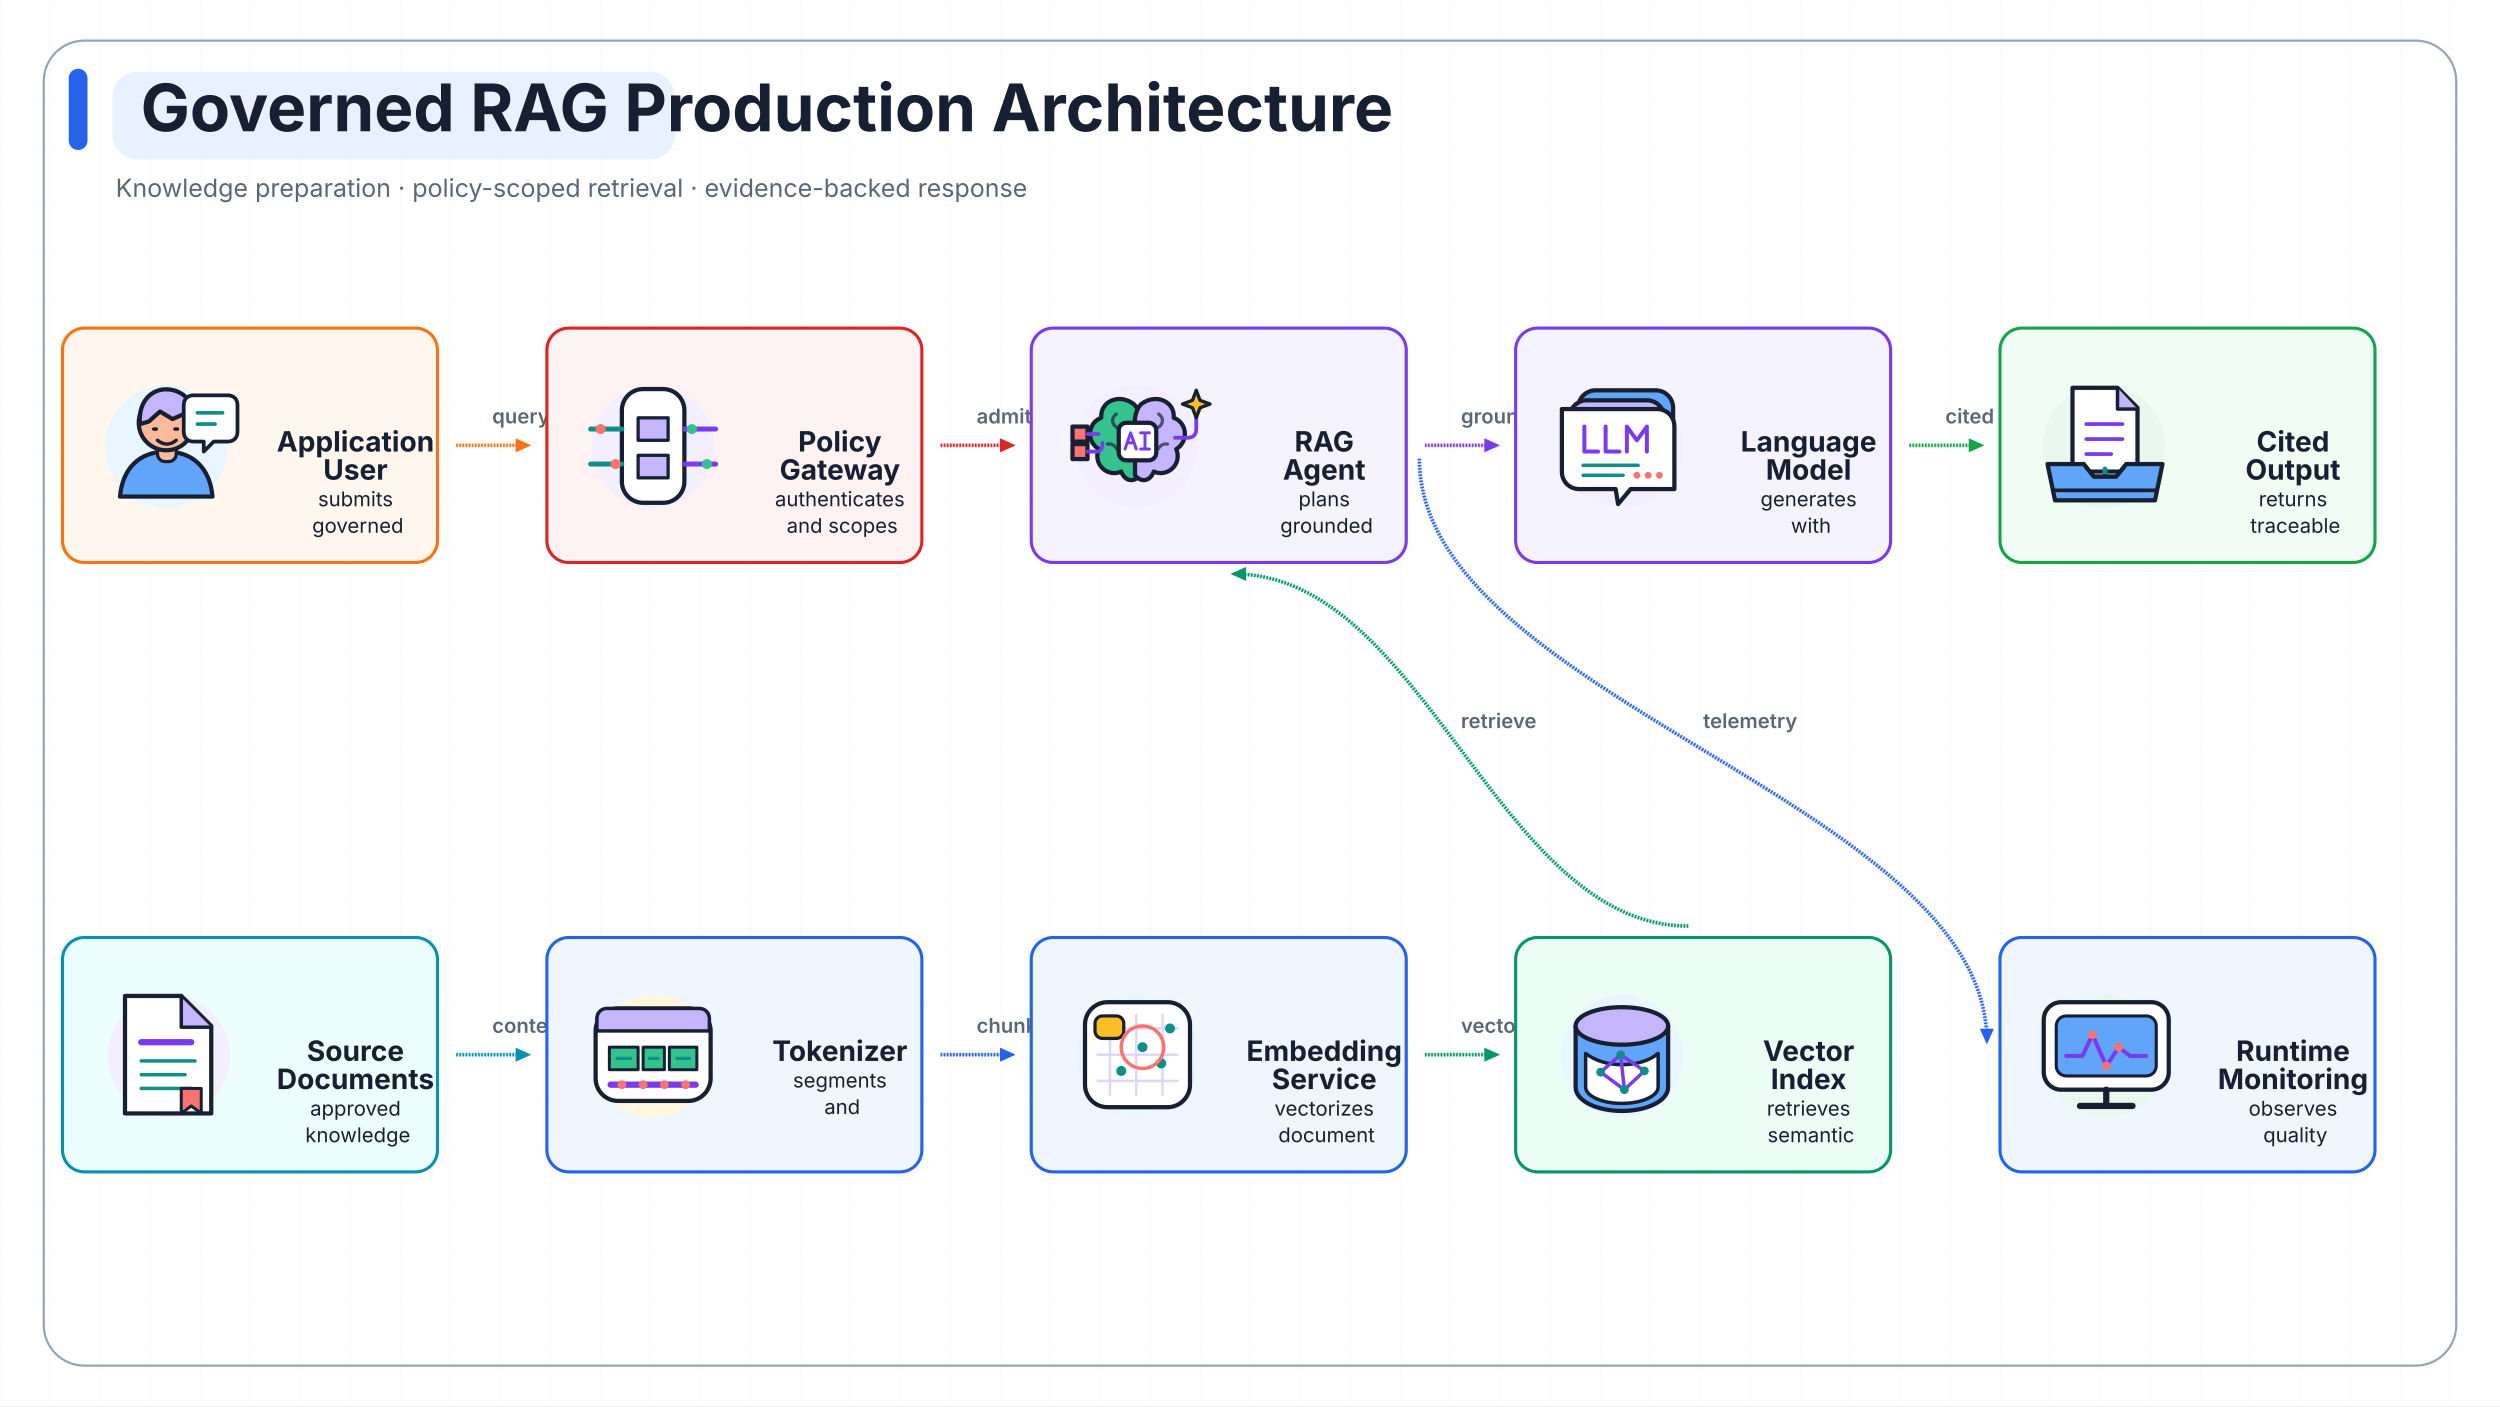
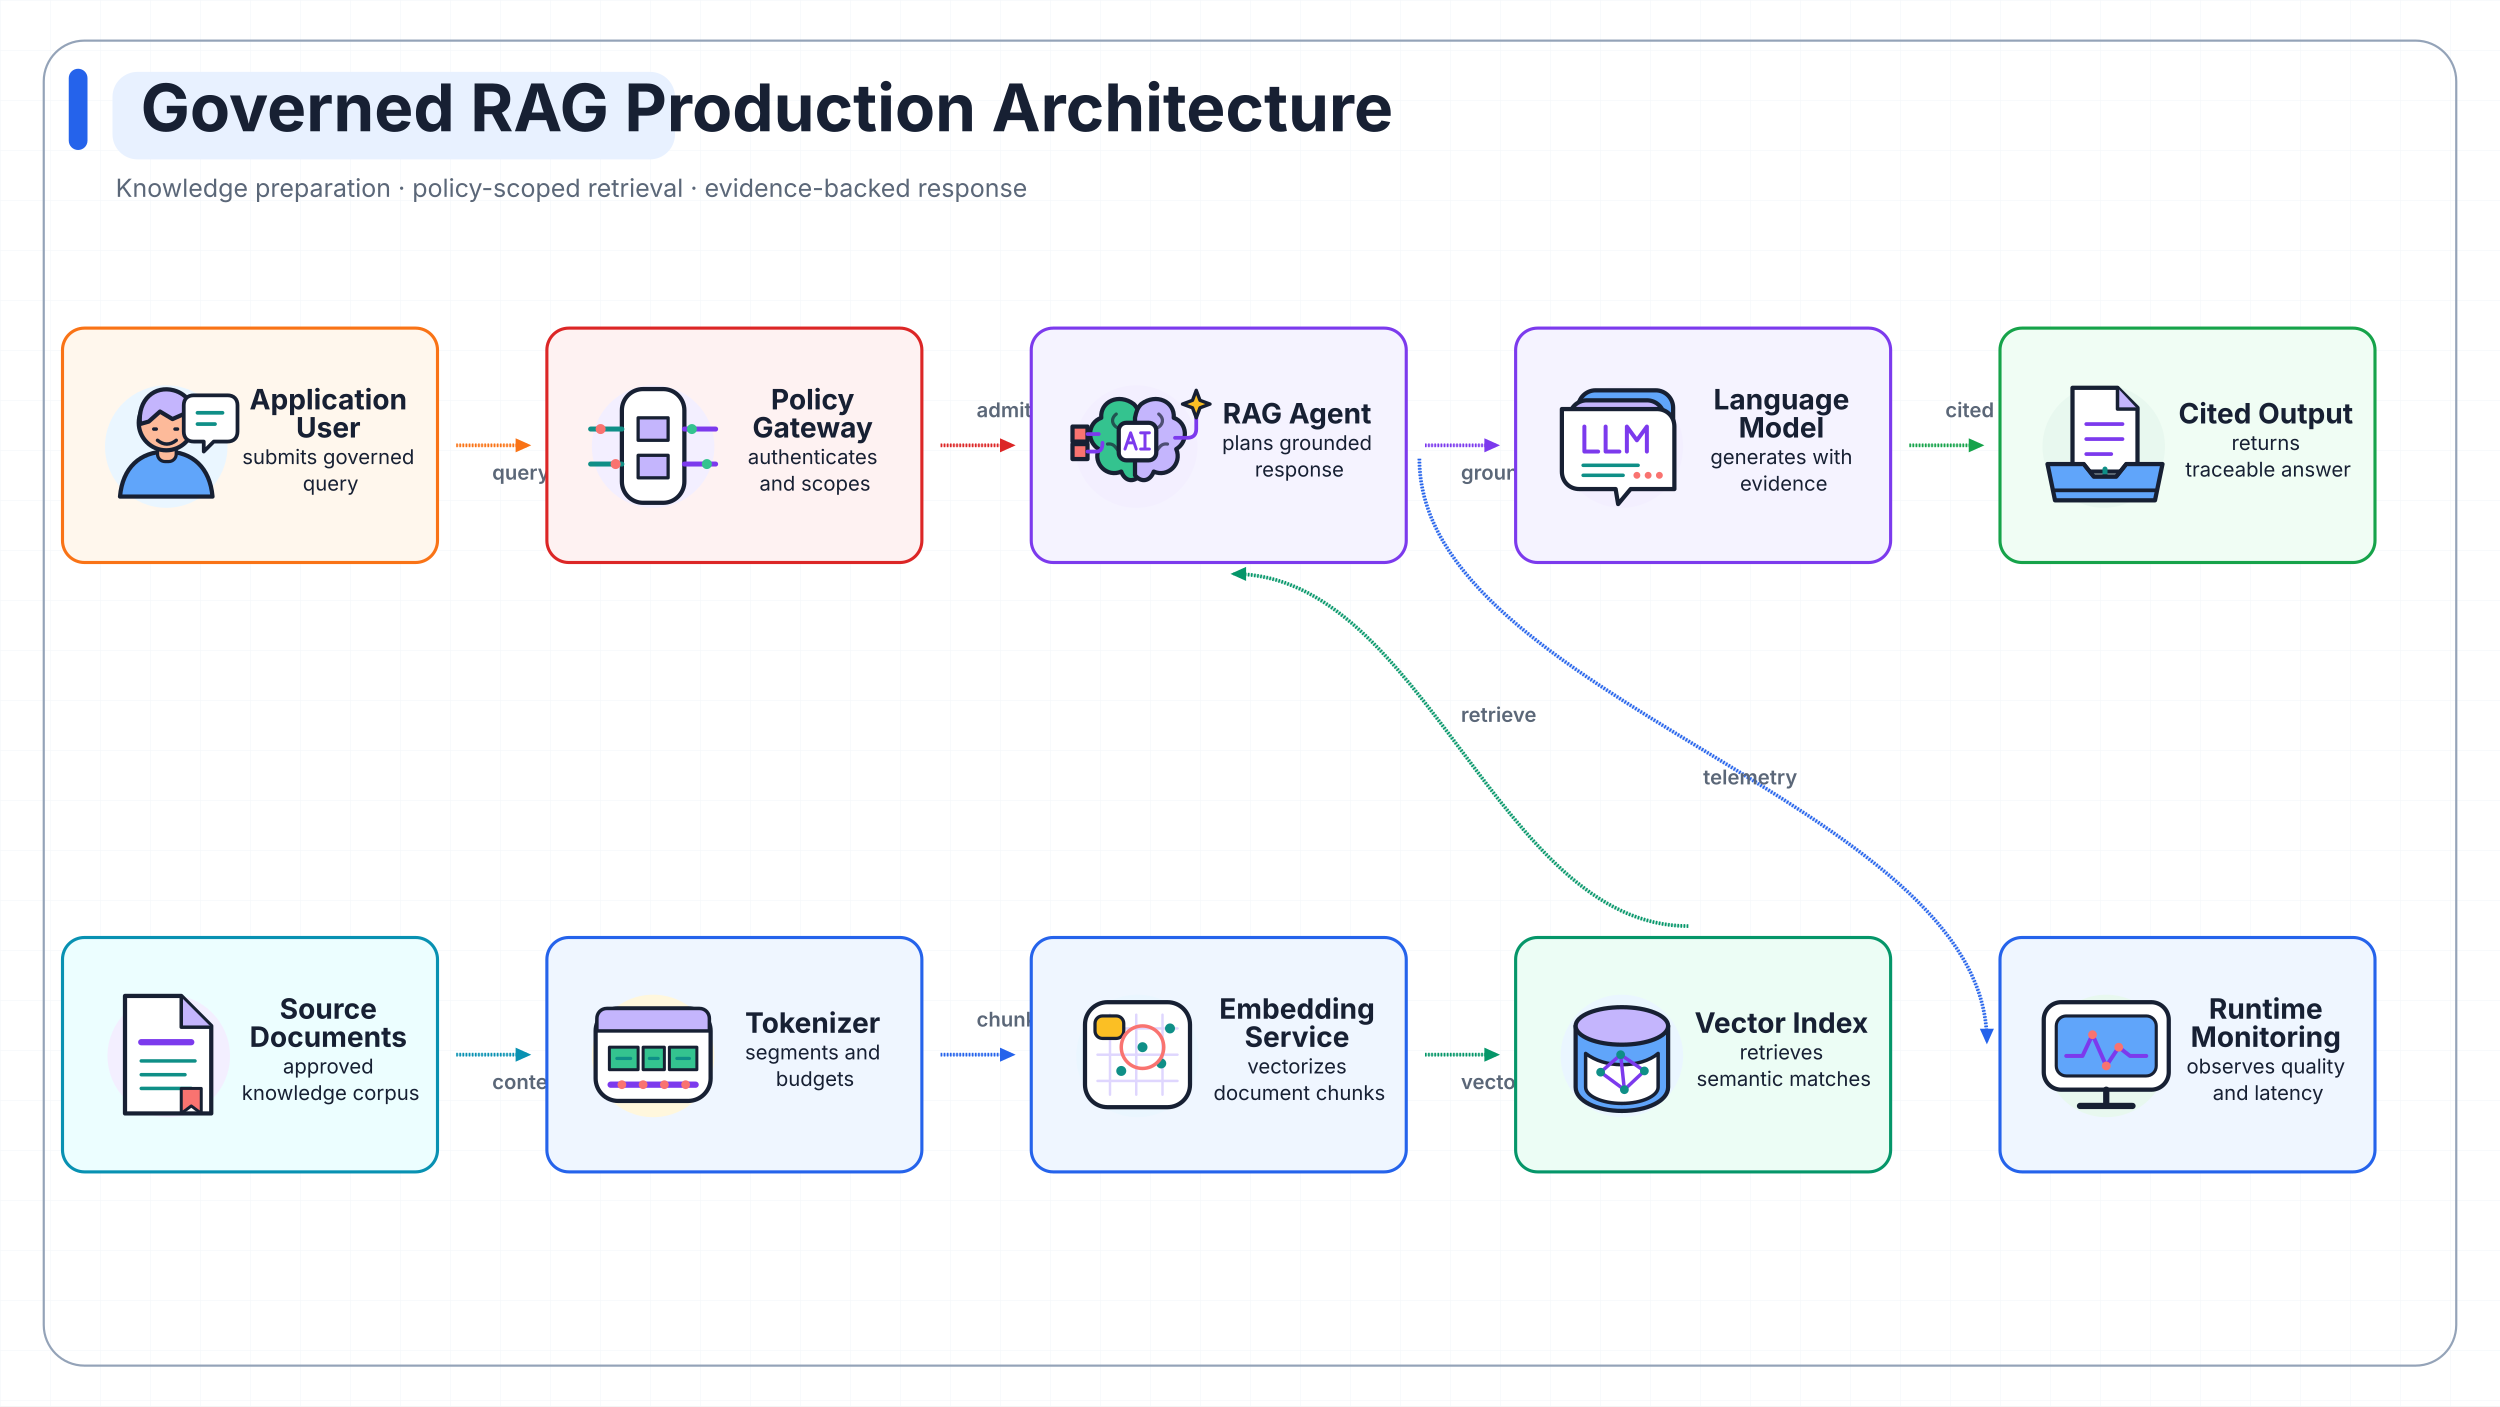
<svg xmlns="http://www.w3.org/2000/svg" width="1600" height="900" viewBox="0 0 1600 900" role="img" aria-labelledby="diagram-title diagram-desc" data-motion-profile="showcase-v1" data-motion-sequence="staged" data-motion-edge="packet-flow" data-motion-node="icon-performance" data-motion-group="none" data-motion-title="highlight-sweep" data-motion-reduced="static" data-icon-system="illustrated" data-icon-system-version="2.5.0">
  <style>
  .title { font: 700 42px ui-sans-serif, system-ui, -apple-system, BlinkMacSystemFont, "Segoe UI", sans-serif; letter-spacing: 0; }
  .subtitle { font: 400 16px ui-sans-serif, system-ui, -apple-system, BlinkMacSystemFont, "Segoe UI", sans-serif; }
  .node-title { font: 700 18px ui-sans-serif, system-ui, -apple-system, BlinkMacSystemFont, "Segoe UI", sans-serif; }
  .node-caption { font: 400 13px ui-sans-serif, system-ui, -apple-system, BlinkMacSystemFont, "Segoe UI", sans-serif; opacity: 0.84; }
  .group-label { font: 700 14px ui-sans-serif, system-ui, -apple-system, BlinkMacSystemFont, "Segoe UI", sans-serif; text-transform: uppercase; letter-spacing: 0.08em; }
  .edge-label { font: 600 13px ui-sans-serif, system-ui, -apple-system, BlinkMacSystemFont, "Segoe UI", sans-serif; }
  .step-label { font: 700 12px ui-sans-serif, system-ui, -apple-system, BlinkMacSystemFont, "Segoe UI", sans-serif; }
  .edge-flow { stroke-linecap: round; }
  .edge-draw, .edge-base { stroke-linecap: butt; stroke-linejoin: round; }
  .edge-particle { filter: url(#particle-glow); }
  .edge-arrow-particle { filter: url(#particle-glow); }
  .semantic-icon { vector-effect: non-scaling-stroke; }
  .semantic-icon-breathe { transform-box: fill-box; transform-origin: center; animation: semanticIconBreathe 2.8s ease-in-out infinite; }
  .icon-breathe-halo { pointer-events: none; filter: url(#particle-glow); }
  .node-glow, .node-burst { pointer-events: none; }
  #title-accent { transform-origin: 50px 70px; animation: titlePulse 4.8s ease-in-out infinite; }
  #title-highlight { transform-origin: 252px 74px; animation: titleSlide 5.6s ease-in-out infinite; }
  @keyframes titlePulse { 0%, 100% { opacity: 0.76; } 50% { opacity: 1; } }
  @keyframes titleSlide { 0%, 100% { transform: translateX(0); opacity: 0.9; } 50% { transform: translateX(8px); opacity: 1; } }
  @keyframes semanticIconBreathe { 0%, 100% { transform: scale(0.96); opacity: 0.72; } 50% { transform: scale(1.08); opacity: 1; } }
  @media (prefers-reduced-motion: reduce) {
    #title-accent, #title-highlight, .semantic-icon-breathe { animation: none; }
  }
</style>
  <rect width="100%" height="100%" fill="#ffffff" />
  <defs>
    <filter id="soft-glow" x="-40%" y="-40%" width="180%" height="180%">
      <feGaussianBlur stdDeviation="5" result="blur" />
      <feMerge>
        <feMergeNode in="blur" />
        <feMergeNode in="SourceGraphic" />
      </feMerge>
    </filter>
    <filter id="particle-glow" x="-80%" y="-80%" width="260%" height="260%">
      <feGaussianBlur stdDeviation="2.6" result="blur" />
      <feMerge>
        <feMergeNode in="blur" />
        <feMergeNode in="SourceGraphic" />
      </feMerge>
    </filter>
    <pattern id="grid" width="32" height="32" patternUnits="userSpaceOnUse">
      <path d="M 32 0 L 0 0 0 32" fill="none" stroke="#edf2f7" stroke-width="1" />
    </pattern>
  </defs>
  <rect width="100%" height="100%" fill="url(#grid)" opacity="0.52" />
  <rect x="28" y="26" width="1544" height="848" rx="26" fill="none" stroke="#94a3b8" stroke-width="1.4" opacity="1.00" />
  <rect id="title-accent" x="44" y="44" width="12" height="52" rx="6" fill="#2563eb" style="animation:none" />
  <rect id="title-highlight" x="72" y="46" width="360" height="56" rx="16" fill="#e8f1ff" style="animation:none" />
  <text id="main-title" x="90" y="84" class="title" fill="#172033" opacity="1">
  Governed RAG Production Architecture
</text>
  <text x="74" y="126" class="subtitle" fill="#5b6778" opacity="1">
  Knowledge preparation · policy-scoped retrieval · evidence-backed response
</text>
  <defs>
    <marker id="arrow-1" markerWidth="12" markerHeight="12" viewBox="0 0 12 12" refX="9" refY="6" orient="auto" markerUnits="userSpaceOnUse">
      <path d="M 1 1.5 L 11 6 L 1 10.5 z" fill="#f97316" />
    </marker>
  </defs>
  <g class="edge" data-role="actor">
    <path class="edge-base" d="M 292.0 285.0 C 332.0 285.0, 298.0 285.0, 338.0 285.0" fill="none" stroke="#f97316" stroke-width="1.7" opacity="0.24" />
    <path class="edge-draw" d="M 292.0 285.0 C 332.0 285.0, 298.0 285.0, 338.0 285.0" fill="none" stroke="#f97316" stroke-width="2.4" pathLength="1" stroke-dasharray="1" stroke-dashoffset="0" marker-end="url(#arrow-1)" />
-     <text x="315.0" y="271.0" class="edge-label" fill="#5b6778" opacity="1">
+     <text x="315.0" y="307.0" class="edge-label" fill="#5b6778" opacity="1">
    query
  </text>
  </g>
  <defs>
    <marker id="arrow-2" markerWidth="12" markerHeight="12" viewBox="0 0 12 12" refX="9" refY="6" orient="auto" markerUnits="userSpaceOnUse">
      <path d="M 1 1.5 L 11 6 L 1 10.5 z" fill="#dc2626" />
    </marker>
  </defs>
  <g class="edge" data-role="risk">
    <path class="edge-base" d="M 602.0 285.0 C 642.0 285.0, 608.0 285.0, 648.0 285.0" fill="none" stroke="#dc2626" stroke-width="1.7" opacity="0.24" />
    <path class="edge-draw" d="M 602.0 285.0 C 642.0 285.0, 608.0 285.0, 648.0 285.0" fill="none" stroke="#dc2626" stroke-width="2.4" pathLength="1" stroke-dasharray="1" stroke-dashoffset="0" marker-end="url(#arrow-2)" />
-     <text x="625.0" y="271.0" class="edge-label" fill="#5b6778" opacity="1">
+     <text x="625.0" y="267.0" class="edge-label" fill="#5b6778" opacity="1">
    admit
  </text>
  </g>
  <defs>
    <marker id="arrow-3" markerWidth="12" markerHeight="12" viewBox="0 0 12 12" refX="9" refY="6" orient="auto" markerUnits="userSpaceOnUse">
      <path d="M 1 1.5 L 11 6 L 1 10.5 z" fill="#7c3aed" />
    </marker>
  </defs>
  <g class="edge" data-role="agent">
    <path class="edge-base" d="M 912.0 285.0 C 952.0 285.0, 918.0 285.0, 958.0 285.0" fill="none" stroke="#7c3aed" stroke-width="1.7" opacity="0.24" />
    <path class="edge-draw" d="M 912.0 285.0 C 952.0 285.0, 918.0 285.0, 958.0 285.0" fill="none" stroke="#7c3aed" stroke-width="2.4" pathLength="1" stroke-dasharray="1" stroke-dashoffset="0" marker-end="url(#arrow-3)" />
-     <text x="935.0" y="271.0" class="edge-label" fill="#5b6778" opacity="1">
+     <text x="935.0" y="307.0" class="edge-label" fill="#5b6778" opacity="1">
    grounded prompt
  </text>
  </g>
  <defs>
    <marker id="arrow-4" markerWidth="12" markerHeight="12" viewBox="0 0 12 12" refX="9" refY="6" orient="auto" markerUnits="userSpaceOnUse">
      <path d="M 1 1.5 L 11 6 L 1 10.5 z" fill="#16a34a" />
    </marker>
  </defs>
  <g class="edge" data-role="output">
    <path class="edge-base" d="M 1222.0 285.0 C 1262.0 285.0, 1228.0 285.0, 1268.0 285.0" fill="none" stroke="#16a34a" stroke-width="1.7" opacity="0.24" />
    <path class="edge-draw" d="M 1222.0 285.0 C 1262.0 285.0, 1228.0 285.0, 1268.0 285.0" fill="none" stroke="#16a34a" stroke-width="2.4" pathLength="1" stroke-dasharray="1" stroke-dashoffset="0" marker-end="url(#arrow-4)" />
-     <text x="1245.0" y="271.0" class="edge-label" fill="#5b6778" opacity="1">
+     <text x="1245.0" y="267.0" class="edge-label" fill="#5b6778" opacity="1">
    cited response
  </text>
  </g>
  <defs>
    <marker id="arrow-5" markerWidth="12" markerHeight="12" viewBox="0 0 12 12" refX="9" refY="6" orient="auto" markerUnits="userSpaceOnUse">
      <path d="M 1 1.5 L 11 6 L 1 10.5 z" fill="#0891b2" />
    </marker>
  </defs>
  <g class="edge" data-role="source">
    <path class="edge-base" d="M 292.0 675.0 C 332.0 675.0, 298.0 675.0, 338.0 675.0" fill="none" stroke="#0891b2" stroke-width="1.7" opacity="0.24" />
    <path class="edge-draw" d="M 292.0 675.0 C 332.0 675.0, 298.0 675.0, 338.0 675.0" fill="none" stroke="#0891b2" stroke-width="2.4" pathLength="1" stroke-dasharray="1" stroke-dashoffset="0" marker-end="url(#arrow-5)" />
-     <text x="315.0" y="661.0" class="edge-label" fill="#5b6778" opacity="1">
+     <text x="315.0" y="697.0" class="edge-label" fill="#5b6778" opacity="1">
    content
  </text>
  </g>
  <defs>
    <marker id="arrow-6" markerWidth="12" markerHeight="12" viewBox="0 0 12 12" refX="9" refY="6" orient="auto" markerUnits="userSpaceOnUse">
      <path d="M 1 1.5 L 11 6 L 1 10.5 z" fill="#2563eb" />
    </marker>
  </defs>
  <g class="edge" data-role="process">
    <path class="edge-base" d="M 602.0 675.0 C 642.0 675.0, 608.0 675.0, 648.0 675.0" fill="none" stroke="#2563eb" stroke-width="1.7" opacity="0.24" />
    <path class="edge-draw" d="M 602.0 675.0 C 642.0 675.0, 608.0 675.0, 648.0 675.0" fill="none" stroke="#2563eb" stroke-width="2.4" pathLength="1" stroke-dasharray="1" stroke-dashoffset="0" marker-end="url(#arrow-6)" />
-     <text x="625.0" y="661.0" class="edge-label" fill="#5b6778" opacity="1">
+     <text x="625.0" y="657.0" class="edge-label" fill="#5b6778" opacity="1">
    chunks
  </text>
  </g>
  <defs>
    <marker id="arrow-7" markerWidth="12" markerHeight="12" viewBox="0 0 12 12" refX="9" refY="6" orient="auto" markerUnits="userSpaceOnUse">
      <path d="M 1 1.5 L 11 6 L 1 10.5 z" fill="#059669" />
    </marker>
  </defs>
  <g class="edge" data-role="memory">
    <path class="edge-base" d="M 912.0 675.0 C 952.0 675.0, 918.0 675.0, 958.0 675.0" fill="none" stroke="#059669" stroke-width="1.7" opacity="0.24" />
    <path class="edge-draw" d="M 912.0 675.0 C 952.0 675.0, 918.0 675.0, 958.0 675.0" fill="none" stroke="#059669" stroke-width="2.4" pathLength="1" stroke-dasharray="1" stroke-dashoffset="0" marker-end="url(#arrow-7)" />
-     <text x="935.0" y="661.0" class="edge-label" fill="#5b6778" opacity="1">
+     <text x="935.0" y="697.0" class="edge-label" fill="#5b6778" opacity="1">
    vectors
  </text>
  </g>
  <defs>
    <marker id="arrow-8" markerWidth="12" markerHeight="12" viewBox="0 0 12 12" refX="9" refY="6" orient="auto" markerUnits="userSpaceOnUse">
      <path d="M 1 1.5 L 11 6 L 1 10.5 z" fill="#059669" />
    </marker>
  </defs>
  <g class="edge" data-role="memory">
    <path class="edge-base" d="M 1080.5 592.7 C 958.3 592.7, 911.7 367.3, 789.5 367.3" fill="none" stroke="#059669" stroke-width="1.7" opacity="0.24" />
    <path class="edge-draw" d="M 1080.5 592.7 C 958.3 592.7, 911.7 367.3, 789.5 367.3" fill="none" stroke="#059669" stroke-width="2.4" pathLength="1" stroke-dasharray="1" stroke-dashoffset="0" marker-end="url(#arrow-8)" />
-     <text x="935.0" y="466.0" class="edge-label" fill="#5b6778" opacity="1">
+     <text x="935.0" y="462.0" class="edge-label" fill="#5b6778" opacity="1">
    retrieve
  </text>
  </g>
  <defs>
    <marker id="arrow-9" markerWidth="12" markerHeight="12" viewBox="0 0 12 12" refX="9" refY="6" orient="auto" markerUnits="userSpaceOnUse">
      <path d="M 1 1.5 L 11 6 L 1 10.5 z" fill="#2563eb" />
    </marker>
  </defs>
  <g class="edge" data-role="process">
    <path class="edge-base" d="M 908.4 293.6 C 908.4 446.2, 1271.6 513.8, 1271.6 666.4" fill="none" stroke="#2563eb" stroke-width="1.7" opacity="0.24" />
    <path class="edge-draw" d="M 908.4 293.6 C 908.4 446.2, 1271.6 513.8, 1271.6 666.4" fill="none" stroke="#2563eb" stroke-width="2.4" pathLength="1" stroke-dasharray="1" stroke-dashoffset="0" marker-end="url(#arrow-9)" />
-     <text x="1090.0" y="466.0" class="edge-label" fill="#5b6778" opacity="1">
+     <text x="1090.0" y="502.0" class="edge-label" fill="#5b6778" opacity="1">
    telemetry
  </text>
  </g>
  <g id="node-user" class="node motion-node" data-role="actor" opacity="1">
-     <rect x="40.0" y="210.0" width="240.0" height="150.0" rx="14.0" fill="#fff7ed" stroke="#f97316" stroke-width="2.0" />
+     <rect class="node-surface" x="40.0" y="210.0" width="240.0" height="150.0" rx="14.0" fill="#fff7ed" stroke="#f97316" stroke-width="2.0" />
    <g class="semantic-icon-wrap semantic-icon-character-wrap semantic-icon-illustrated-wrap" data-icon="user" data-node-id="user" opacity="1">
      <g id="icon-user-root" class="semantic-icon semantic-icon-illustrated" data-icon-system="illustrated" data-icon-system-version="2.5.0" data-semantic-role="external-person-request-interact" data-rest-opacity="1" transform="translate(60.0 237.0) scale(0.8)">
        <g class="illustrated-character-motion-shell">
          <circle id="icon-user-wash" class="illustrated-part illustrated-wash" data-rest-opacity="1" cx="58" cy="61" r="49" fill="#eaf6ff" stroke="none" stroke-width="3.4" stroke-linecap="round" stroke-linejoin="round" />
          <path id="icon-user-portrait-body" class="illustrated-part illustrated-portrait-body" data-rest-opacity="1" d="M21 101c2-23 16-36 37-36s35 13 37 36Z" fill="#60a5fa" stroke="#172033" stroke-width="3.4" stroke-linecap="round" stroke-linejoin="round" />
          <rect id="icon-user-portrait-neck" class="illustrated-part illustrated-portrait-neck" data-rest-opacity="1" x="51" y="56" width="15" height="17" rx="6" fill="#fdba9a" stroke="#172033" stroke-width="2.6" stroke-linecap="round" stroke-linejoin="round" />
          <circle id="icon-user-portrait-head" class="illustrated-part illustrated-portrait-head" data-rest-opacity="1" cx="58" cy="42" r="22" fill="#fdba9a" stroke="#172033" stroke-width="3.4" stroke-linecap="round" stroke-linejoin="round" />
          <path id="icon-user-portrait-hair" class="illustrated-part illustrated-portrait-hair" data-rest-opacity="1" d="M37 43c-2-20 12-31 27-27 11 3 18 13 16 27l-8-8-9 4-10-6-9 8Z" fill="#c4b5fd" stroke="#172033" stroke-width="3.4" stroke-linecap="round" stroke-linejoin="round" />
          <path id="icon-user-face" class="illustrated-part illustrated-face" data-rest-opacity="1" d="M48 47h2m15 0h2M51 56c5 4 10 4 15 0" fill="none" stroke="#172033" stroke-width="2.8" stroke-linecap="round" stroke-linejoin="round" />
          <path id="icon-user-conversation-card" class="illustrated-part illustrated-conversation-card" data-rest-opacity="1" d="M80 20h27c5 0 8 3 8 8v21c0 5-3 8-8 8H96l-8 8v-8h-8c-5 0-8-3-8-8V28c0-5 3-8 8-8Z" fill="#ffffff" stroke="#172033" stroke-width="3" stroke-linecap="round" stroke-linejoin="round" />
          <path id="icon-user-conversation-lines" class="illustrated-part illustrated-conversation-lines" data-rest-opacity="1" d="M83 34h20M83 43h14" fill="none" stroke="#0f8f87" stroke-width="3" stroke-linecap="round" stroke-linejoin="round" />
        </g>
      </g>
    </g>
-     <text x="229.0" y="271.0" text-anchor="middle" fill="#172033">
-       <tspan x="229.0" dy="18" class="node-title">Application</tspan>
-       <tspan x="229.0" dy="18" class="node-title">User</tspan>
-       <tspan x="229.0" dy="17" class="node-caption">submits</tspan>
-       <tspan x="229.0" dy="17" class="node-caption">governed</tspan>
+     <text x="211.6" y="262.0" class="node-text-block" text-anchor="middle" fill="#172033">
+       <tspan x="211.6" dy="0" class="node-title">Application</tspan>
+       <tspan x="211.6" dy="18" class="node-title">User</tspan>
+       <tspan x="211.6" dy="17" class="node-caption">submits governed</tspan>
+       <tspan x="211.6" dy="17" class="node-caption">query</tspan>
    </text>
  </g>
  <g id="node-gateway" class="node motion-node" data-role="risk" opacity="1">
-     <rect x="350.0" y="210.0" width="240.0" height="150.0" rx="14.0" fill="#fef2f2" stroke="#dc2626" stroke-width="2.0" />
+     <rect class="node-surface" x="350.0" y="210.0" width="240.0" height="150.0" rx="14.0" fill="#fef2f2" stroke="#dc2626" stroke-width="2.0" />
    <g class="semantic-icon-wrap semantic-icon-character-wrap semantic-icon-illustrated-wrap" data-icon="gateway" data-node-id="gateway" opacity="1">
      <g id="icon-gateway-root" class="semantic-icon semantic-icon-illustrated" data-icon-system="illustrated" data-icon-system-version="2.5.0" data-semantic-role="traffic-admit-route-mediate" data-rest-opacity="1" transform="translate(370.0 237.0) scale(0.8)">
        <g class="illustrated-character-motion-shell">
          <circle id="icon-gateway-wash" class="illustrated-part illustrated-wash" data-rest-opacity="1" cx="60" cy="61" r="49" fill="#f3efff" stroke="none" stroke-width="3.4" stroke-linecap="round" stroke-linejoin="round" />
          <rect id="icon-gateway-boundary-appliance" class="illustrated-part illustrated-boundary-appliance" data-rest-opacity="1" x="35" y="15" width="50" height="91" rx="17" fill="#ffffff" stroke="#172033" stroke-width="3.4" stroke-linecap="round" stroke-linejoin="round" />
          <path id="icon-gateway-policy-core" class="illustrated-part illustrated-policy-core" data-rest-opacity="1" d="M48 38h24v18H48Zm0 30h24v18H48Z" fill="#c4b5fd" stroke="#172033" stroke-width="2.6" stroke-linecap="round" stroke-linejoin="round" />
          <path id="icon-gateway-inbound-lanes" class="illustrated-part illustrated-inbound-lanes" data-rest-opacity="1" d="M10 47h25M10 75h25" fill="none" stroke="#0f8f87" stroke-width="4" stroke-linecap="round" stroke-linejoin="round" />
          <path id="icon-gateway-outbound-lanes" class="illustrated-part illustrated-outbound-lanes" data-rest-opacity="1" d="M85 47h25M85 75h25" fill="none" stroke="#7c3aed" stroke-width="4" stroke-linecap="round" stroke-linejoin="round" />
          <path id="icon-gateway-request-packets" class="illustrated-part illustrated-request-packets" data-rest-opacity="1" d="M18 47h0m12 28h0" fill="none" stroke="#f97370" stroke-width="8" stroke-linecap="round" stroke-linejoin="round" />
          <path id="icon-gateway-response-packets" class="illustrated-part illustrated-response-packets" data-rest-opacity="1" d="M91 47h0m12 28h0" fill="none" stroke="#34c38f" stroke-width="8" stroke-linecap="round" stroke-linejoin="round" />
        </g>
      </g>
    </g>
-     <text x="539.0" y="271.0" text-anchor="middle" fill="#172033">
-       <tspan x="539.0" dy="18" class="node-title">Policy</tspan>
-       <tspan x="539.0" dy="18" class="node-title">Gateway</tspan>
-       <tspan x="539.0" dy="17" class="node-caption">authenticates</tspan>
-       <tspan x="539.0" dy="17" class="node-caption">and scopes</tspan>
+     <text x="521.6" y="262.0" class="node-text-block" text-anchor="middle" fill="#172033">
+       <tspan x="521.6" dy="0" class="node-title">Policy</tspan>
+       <tspan x="521.6" dy="18" class="node-title">Gateway</tspan>
+       <tspan x="521.6" dy="17" class="node-caption">authenticates</tspan>
+       <tspan x="521.6" dy="17" class="node-caption">and scopes</tspan>
    </text>
  </g>
  <g id="node-agent" class="node motion-node" data-role="agent" opacity="1">
-     <rect x="660.0" y="210.0" width="240.0" height="150.0" rx="14.0" fill="#f5f3ff" stroke="#7c3aed" stroke-width="2.0" />
+     <rect class="node-surface" x="660.0" y="210.0" width="240.0" height="150.0" rx="14.0" fill="#f5f3ff" stroke="#7c3aed" stroke-width="2.0" />
    <g class="semantic-icon-wrap semantic-icon-character-wrap semantic-icon-illustrated-wrap" data-icon="agent" data-node-id="agent" opacity="1">
      <g id="icon-agent-root" class="semantic-icon semantic-icon-illustrated" data-icon-system="illustrated" data-icon-system-version="2.5.0" data-semantic-role="input-reason-result" data-rest-opacity="1" transform="translate(680.0 237.0) scale(0.8)">
        <g class="illustrated-character-motion-shell">
          <circle id="icon-agent-wash" class="illustrated-part illustrated-wash" data-rest-opacity="1" cx="59" cy="61" r="49" fill="#f3efff" stroke="none" stroke-width="3.4" stroke-linecap="round" stroke-linejoin="round" />
          <path id="icon-agent-brain-left" class="illustrated-part illustrated-brain-left" data-rest-opacity="1" d="M57 27C45 18 30 25 31 38c-11 4-12 19-2 25-5 12 7 23 18 18 3 8 10 9 15 3V38c-1-5-2-8-5-11Z" fill="#34c38f" stroke="#172033" stroke-width="3.4" stroke-linecap="round" stroke-linejoin="round" />
          <path id="icon-agent-brain-right" class="illustrated-part illustrated-brain-right" data-rest-opacity="1" d="M63 27c12-9 27-2 26 11 11 4 12 19 2 25 5 12-7 23-18 18-3 8-10 9-15 3V38c1-5 2-8 5-11Z" fill="#c4b5fd" stroke="#172033" stroke-width="3.4" stroke-linecap="round" stroke-linejoin="round" />
          <path id="icon-agent-brain-detail" class="illustrated-part illustrated-brain-detail" data-rest-opacity="0.68" d="M43 35c-5 4-3 9 1 11m-8 13c7-1 7 6 12 8m29-32c5 4 3 9-1 11m8 13c-7-1-7 6-12 8" opacity="0.68" fill="none" stroke="#172033" stroke-width="2.6" stroke-linecap="round" stroke-linejoin="round" />
          <rect id="icon-agent-processor" class="illustrated-part illustrated-processor" data-rest-opacity="1" x="45" y="42" width="30" height="30" rx="6" fill="#ffffff" stroke="#172033" stroke-width="3.4" stroke-linecap="round" stroke-linejoin="round" />
          <path id="icon-agent-processor-core" class="illustrated-part illustrated-processor-core" data-rest-opacity="1" d="M50 63l4.5-13L59 63m-7.3-5h5.6M62.5 50h7m-3.5 0v13m-3.5 0h7" fill="none" stroke="#7c3aed" stroke-width="2.4" stroke-linecap="round" stroke-linejoin="round" />
          <path id="icon-agent-input-nodes" class="illustrated-part illustrated-input-nodes" data-rest-opacity="1" d="M8 45h12v12H8Zm0 26h12V59H8Z" fill="#f97370" stroke="#172033" stroke-width="3.4" stroke-linecap="round" stroke-linejoin="round" />
          <path id="icon-agent-input-path" class="illustrated-part illustrated-input-path" data-rest-opacity="1" d="M20 51h9m-9 14h7c4 0 5-3 5-7" fill="none" stroke="#7c3aed" stroke-width="3" stroke-linecap="round" stroke-linejoin="round" />
          <path id="icon-agent-output-path" class="illustrated-part illustrated-output-path" data-rest-opacity="1" d="M90 54h10c5 0 7-3 7-7V35" fill="none" stroke="#7c3aed" stroke-width="3" stroke-linecap="round" stroke-linejoin="round" />
          <path id="icon-agent-result" class="illustrated-part illustrated-result" data-rest-opacity="1" d="M107 16l3 8 8 3-8 3-3 8-3-8-8-3 8-3Z" fill="#fbbf24" stroke="#172033" stroke-width="2.7" stroke-linecap="round" stroke-linejoin="round" />
        </g>
      </g>
    </g>
-     <text x="849.0" y="271.0" text-anchor="middle" fill="#172033">
-       <tspan x="849.0" dy="18" class="node-title">RAG</tspan>
-       <tspan x="849.0" dy="18" class="node-title">Agent</tspan>
-       <tspan x="849.0" dy="17" class="node-caption">plans</tspan>
-       <tspan x="849.0" dy="17" class="node-caption">grounded</tspan>
+     <text x="831.6" y="271.0" class="node-text-block" text-anchor="middle" fill="#172033">
+       <tspan x="831.6" dy="0" class="node-title">RAG Agent</tspan>
+       <tspan x="831.6" dy="17" class="node-caption">plans grounded</tspan>
+       <tspan x="831.6" dy="17" class="node-caption">response</tspan>
    </text>
  </g>
  <g id="node-model" class="node motion-node" data-role="agent" opacity="1">
-     <rect x="970.0" y="210.0" width="240.0" height="150.0" rx="14.0" fill="#f5f3ff" stroke="#7c3aed" stroke-width="2.0" />
+     <rect class="node-surface" x="970.0" y="210.0" width="240.0" height="150.0" rx="14.0" fill="#f5f3ff" stroke="#7c3aed" stroke-width="2.0" />
    <g class="semantic-icon-wrap semantic-icon-character-wrap semantic-icon-illustrated-wrap" data-icon="llm" data-node-id="model" opacity="1">
      <g id="icon-model-root" class="semantic-icon semantic-icon-illustrated" data-icon-system="illustrated" data-icon-system-version="2.5.0" data-semantic-role="language-context-transform-generate" data-rest-opacity="1" transform="translate(990.0 237.0) scale(0.8)">
        <g class="illustrated-character-motion-shell">
          <circle id="icon-model-wash" class="illustrated-part illustrated-wash" data-rest-opacity="1" cx="60" cy="61" r="49" fill="#f3efff" stroke="none" stroke-width="3.4" stroke-linecap="round" stroke-linejoin="round" />
          <rect id="icon-model-context-back" class="illustrated-part illustrated-context-back" data-rest-opacity="1" x="25" y="16" width="76" height="70" rx="14" fill="#60a5fa" stroke="#172033" stroke-width="3.4" stroke-linecap="round" stroke-linejoin="round" />
          <rect id="icon-model-context-mid" class="illustrated-part illustrated-context-mid" data-rest-opacity="1" x="18" y="24" width="76" height="70" rx="14" fill="#c4b5fd" stroke="#172033" stroke-width="3.4" stroke-linecap="round" stroke-linejoin="round" />
          <path id="icon-model-model-shell" class="illustrated-part illustrated-model-shell" data-rest-opacity="1" d="M12 31h76c8 0 14 6 14 14v50H67l-10 12-2-12H26c-8 0-14-6-14-14Z" fill="#ffffff" stroke="#172033" stroke-width="3.4" stroke-linecap="round" stroke-linejoin="round" />
          <path id="icon-model-model-mark" class="illustrated-part illustrated-model-mark" data-rest-opacity="1" d="M30 45v20h11M47 45v20h11M64 65V45l8 11 8-11v20" fill="none" stroke="#7c3aed" stroke-width="3.2" stroke-linecap="round" stroke-linejoin="round" />
          <path id="icon-model-token-lines" class="illustrated-part illustrated-token-lines" data-rest-opacity="1" d="M29 76h44M29 84h32" fill="none" stroke="#0f8f87" stroke-width="2.8" stroke-linecap="round" stroke-linejoin="round" />
          <path id="icon-model-completion-dots" class="illustrated-part illustrated-completion-dots" data-rest-opacity="1" d="M72 84h0m9 0h0m9 0h0" fill="none" stroke="#f97370" stroke-width="5.5" stroke-linecap="round" stroke-linejoin="round" />
        </g>
      </g>
    </g>
-     <text x="1159.0" y="271.0" text-anchor="middle" fill="#172033">
-       <tspan x="1159.0" dy="18" class="node-title">Language</tspan>
-       <tspan x="1159.0" dy="18" class="node-title">Model</tspan>
-       <tspan x="1159.0" dy="17" class="node-caption">generates</tspan>
-       <tspan x="1159.0" dy="17" class="node-caption">with</tspan>
+     <text x="1141.6" y="262.0" class="node-text-block" text-anchor="middle" fill="#172033">
+       <tspan x="1141.6" dy="0" class="node-title">Language</tspan>
+       <tspan x="1141.6" dy="18" class="node-title">Model</tspan>
+       <tspan x="1141.6" dy="17" class="node-caption">generates with</tspan>
+       <tspan x="1141.6" dy="17" class="node-caption">evidence</tspan>
    </text>
  </g>
  <g id="node-output" class="node motion-node" data-role="output" opacity="1">
-     <rect x="1280.0" y="210.0" width="240.0" height="150.0" rx="14.0" fill="#f0fdf4" stroke="#16a34a" stroke-width="2.0" />
+     <rect class="node-surface" x="1280.0" y="210.0" width="240.0" height="150.0" rx="14.0" fill="#f0fdf4" stroke="#16a34a" stroke-width="2.0" />
    <g class="semantic-icon-wrap semantic-icon-character-wrap semantic-icon-illustrated-wrap" data-icon="output" data-node-id="output" opacity="1">
      <g id="icon-output-root" class="semantic-icon semantic-icon-illustrated" data-icon-system="illustrated" data-icon-system-version="2.5.0" data-semantic-role="artifact-deliver-confirm" data-rest-opacity="1" transform="translate(1300.0 237.0) scale(0.8)">
        <g class="illustrated-character-motion-shell">
          <circle id="icon-output-wash" class="illustrated-part illustrated-wash" data-rest-opacity="1" cx="58" cy="61" r="49" fill="#e8f8ef" stroke="none" stroke-width="3.4" stroke-linecap="round" stroke-linejoin="round" />
          <path id="icon-output-artifact-card" class="illustrated-part illustrated-artifact-card" data-rest-opacity="1" d="M33 14h36l16 16v51H33Z" fill="#ffffff" stroke="#172033" stroke-width="3.4" stroke-linecap="round" stroke-linejoin="round" />
          <path id="icon-output-artifact-corner" class="illustrated-part illustrated-artifact-corner" data-rest-opacity="1" d="M69 14v17h16" fill="#c4b5fd" stroke="#172033" stroke-width="2.8" stroke-linecap="round" stroke-linejoin="round" />
          <path id="icon-output-artifact-lines" class="illustrated-part illustrated-artifact-lines" data-rest-opacity="1" d="M44 43h29M44 55h29M44 67h20" fill="none" stroke="#7c3aed" stroke-width="3" stroke-linecap="round" stroke-linejoin="round" />
          <path id="icon-output-emergence-track" class="illustrated-part illustrated-emergence-track" data-rest-opacity="1" d="M59 79v17" fill="none" stroke="#0f8f87" stroke-width="4" stroke-linecap="round" stroke-linejoin="round" />
          <path id="icon-output-delivery-tray" class="illustrated-part illustrated-delivery-tray" data-rest-opacity="1" d="M13 75h29l8 10h18l8-10h29l-6 29H19Z" fill="#60a5fa" stroke="#172033" stroke-width="3.4" stroke-linecap="round" stroke-linejoin="round" />
          <path id="icon-output-delivery-lip" class="illustrated-part illustrated-delivery-lip" data-rest-opacity="1" d="M19 96h80M42 75l8 10h18l8-10" fill="none" stroke="#172033" stroke-width="3" stroke-linecap="round" stroke-linejoin="round" />
        </g>
      </g>
    </g>
-     <text x="1469.0" y="271.0" text-anchor="middle" fill="#172033">
-       <tspan x="1469.0" dy="18" class="node-title">Cited</tspan>
-       <tspan x="1469.0" dy="18" class="node-title">Output</tspan>
-       <tspan x="1469.0" dy="17" class="node-caption">returns</tspan>
-       <tspan x="1469.0" dy="17" class="node-caption">traceable</tspan>
+     <text x="1451.6" y="271.0" class="node-text-block" text-anchor="middle" fill="#172033">
+       <tspan x="1451.6" dy="0" class="node-title">Cited Output</tspan>
+       <tspan x="1451.6" dy="17" class="node-caption">returns</tspan>
+       <tspan x="1451.6" dy="17" class="node-caption">traceable answer</tspan>
    </text>
  </g>
  <g id="node-documents" class="node motion-node" data-role="source" opacity="1">
-     <rect x="40.0" y="600.0" width="240.0" height="150.0" rx="14.0" fill="#ecfeff" stroke="#0891b2" stroke-width="2.0" />
+     <rect class="node-surface" x="40.0" y="600.0" width="240.0" height="150.0" rx="14.0" fill="#ecfeff" stroke="#0891b2" stroke-width="2.0" />
    <g class="semantic-icon-wrap semantic-icon-character-wrap semantic-icon-illustrated-wrap" data-icon="document" data-node-id="documents" opacity="1">
      <g id="icon-documents-root" class="semantic-icon semantic-icon-illustrated" data-icon-system="illustrated" data-icon-system-version="2.5.0" data-semantic-role="document-author-read-reference" data-rest-opacity="1" transform="translate(60.0 627.0) scale(0.8)">
        <g class="illustrated-character-motion-shell">
          <circle id="icon-documents-wash" class="illustrated-part illustrated-wash" data-rest-opacity="1" cx="60" cy="61" r="49" fill="#f3efff" stroke="none" stroke-width="3.4" stroke-linecap="round" stroke-linejoin="round" />
          <path id="icon-documents-page" class="illustrated-part illustrated-page" data-rest-opacity="1" d="M25 13h45l24 24v70H25Z" fill="#ffffff" stroke="#172033" stroke-width="3.4" stroke-linecap="round" stroke-linejoin="round" />
          <path id="icon-documents-page-corner" class="illustrated-part illustrated-page-corner" data-rest-opacity="1" d="M70 14v24h24" fill="#c4b5fd" stroke="#172033" stroke-width="2.8" stroke-linecap="round" stroke-linejoin="round" />
          <path id="icon-documents-title-line" class="illustrated-part illustrated-title-line" data-rest-opacity="1" d="M38 50h40" fill="none" stroke="#7c3aed" stroke-width="5" stroke-linecap="round" stroke-linejoin="round" />
          <path id="icon-documents-body-lines" class="illustrated-part illustrated-body-lines" data-rest-opacity="1" d="M38 65h43M38 76h35M38 87h40" fill="none" stroke="#0f8f87" stroke-width="2.8" stroke-linecap="round" stroke-linejoin="round" />
          <path id="icon-documents-reference-tab" class="illustrated-part illustrated-reference-tab" data-rest-opacity="1" d="M70 87v20l8-6 8 6V87Z" fill="#f97370" stroke="#172033" stroke-width="2.4" stroke-linecap="round" stroke-linejoin="round" />
        </g>
      </g>
    </g>
-     <text x="229.0" y="661.0" text-anchor="middle" fill="#172033">
-       <tspan x="229.0" dy="18" class="node-title">Source</tspan>
-       <tspan x="229.0" dy="18" class="node-title">Documents</tspan>
-       <tspan x="229.0" dy="17" class="node-caption">approved</tspan>
-       <tspan x="229.0" dy="17" class="node-caption">knowledge</tspan>
+     <text x="211.6" y="652.0" class="node-text-block" text-anchor="middle" fill="#172033">
+       <tspan x="211.6" dy="0" class="node-title">Source</tspan>
+       <tspan x="211.6" dy="18" class="node-title">Documents</tspan>
+       <tspan x="211.6" dy="17" class="node-caption">approved</tspan>
+       <tspan x="211.6" dy="17" class="node-caption">knowledge corpus</tspan>
    </text>
  </g>
  <g id="node-tokenizer" class="node motion-node" data-role="process" opacity="1">
-     <rect x="350.0" y="600.0" width="240.0" height="150.0" rx="14.0" fill="#eff6ff" stroke="#2563eb" stroke-width="2.0" />
+     <rect class="node-surface" x="350.0" y="600.0" width="240.0" height="150.0" rx="14.0" fill="#eff6ff" stroke="#2563eb" stroke-width="2.0" />
    <g class="semantic-icon-wrap semantic-icon-character-wrap semantic-icon-illustrated-wrap" data-icon="token" data-node-id="tokenizer" opacity="1">
      <g id="icon-tokenizer-root" class="semantic-icon semantic-icon-illustrated" data-icon-system="illustrated" data-icon-system-version="2.5.0" data-semantic-role="tokenize-count-budget-consume" data-rest-opacity="1" transform="translate(370.0 627.0) scale(0.8)">
        <g class="illustrated-character-motion-shell">
          <circle id="icon-tokenizer-wash" class="illustrated-part illustrated-wash" data-rest-opacity="1" cx="60" cy="61" r="49" fill="#fff7dd" stroke="none" stroke-width="3.4" stroke-linecap="round" stroke-linejoin="round" />
          <rect id="icon-tokenizer-tokenizer-shell" class="illustrated-part illustrated-tokenizer-shell" data-rest-opacity="1" x="14" y="23" width="92" height="74" rx="18" fill="#ffffff" stroke="#172033" stroke-width="3.4" stroke-linecap="round" stroke-linejoin="round" />
          <path id="icon-tokenizer-context-strip" class="illustrated-part illustrated-context-strip" data-rest-opacity="1" d="M15 41h90V31c0-4-3-8-8-8H23c-5 0-8 4-8 8Z" fill="#c4b5fd" stroke="#172033" stroke-width="2.8" stroke-linecap="round" stroke-linejoin="round" />
          <path id="icon-tokenizer-token-segments" class="illustrated-part illustrated-token-segments" data-rest-opacity="1" d="M25 54h23v18H25Zm27 0h17v18H52Zm21 0h22v18H73Z" fill="#34c38f" stroke="#172033" stroke-width="2.4" stroke-linecap="round" stroke-linejoin="round" />
          <path id="icon-tokenizer-segment-glyphs" class="illustrated-part illustrated-segment-glyphs" data-rest-opacity="1" d="M31 63h11M57 63h7M79 63h10" fill="none" stroke="#0f8f87" stroke-width="2.6" stroke-linecap="round" stroke-linejoin="round" />
          <path id="icon-tokenizer-budget-rail" class="illustrated-part illustrated-budget-rail" data-rest-opacity="1" d="M26 84h68" fill="none" stroke="#7c3aed" stroke-width="5" stroke-linecap="round" stroke-linejoin="round" />
          <path id="icon-tokenizer-budget-slots" class="illustrated-part illustrated-budget-slots" data-rest-opacity="1" d="M35 84h0m17 0h0m17 0h0m17 0h0" fill="none" stroke="#f97370" stroke-width="7" stroke-linecap="round" stroke-linejoin="round" />
        </g>
      </g>
    </g>
-     <text x="539.0" y="661.0" text-anchor="middle" fill="#172033">
-       <tspan x="539.0" dy="18" class="node-title">Tokenizer</tspan>
-       <tspan x="539.0" dy="17" class="node-caption">segments</tspan>
-       <tspan x="539.0" dy="17" class="node-caption">and</tspan>
+     <text x="521.6" y="661.0" class="node-text-block" text-anchor="middle" fill="#172033">
+       <tspan x="521.6" dy="0" class="node-title">Tokenizer</tspan>
+       <tspan x="521.6" dy="17" class="node-caption">segments and</tspan>
+       <tspan x="521.6" dy="17" class="node-caption">budgets</tspan>
    </text>
  </g>
  <g id="node-embedding" class="node motion-node" data-role="process" opacity="1">
-     <rect x="660.0" y="600.0" width="240.0" height="150.0" rx="14.0" fill="#eff6ff" stroke="#2563eb" stroke-width="2.0" />
+     <rect class="node-surface" x="660.0" y="600.0" width="240.0" height="150.0" rx="14.0" fill="#eff6ff" stroke="#2563eb" stroke-width="2.0" />
    <g class="semantic-icon-wrap semantic-icon-character-wrap semantic-icon-illustrated-wrap" data-icon="embedding" data-node-id="embedding" opacity="1">
      <g id="icon-embedding-root" class="semantic-icon semantic-icon-illustrated" data-icon-system="illustrated" data-icon-system-version="2.5.0" data-semantic-role="content-vectorize-position-compare" data-rest-opacity="1" transform="translate(680.0 627.0) scale(0.8)">
        <g class="illustrated-character-motion-shell">
          <circle id="icon-embedding-wash" class="illustrated-part illustrated-wash" data-rest-opacity="1" cx="60" cy="61" r="49" fill="#eaf6ff" stroke="none" stroke-width="3.4" stroke-linecap="round" stroke-linejoin="round" />
          <rect id="icon-embedding-vector-field" class="illustrated-part illustrated-vector-field" data-rest-opacity="1" x="18" y="18" width="84" height="84" rx="18" fill="#ffffff" stroke="#172033" stroke-width="3.4" stroke-linecap="round" stroke-linejoin="round" />
          <path id="icon-embedding-coordinate-grid" class="illustrated-part illustrated-coordinate-grid" data-rest-opacity="0.55" d="M38 28v64M59 28v64M80 28v64M28 39h64M28 60h64M28 81h64" opacity="0.55" fill="none" stroke="#c4b5fd" stroke-width="2" stroke-linecap="round" stroke-linejoin="round" />
          <rect id="icon-embedding-source-token" class="illustrated-part illustrated-source-token" data-rest-opacity="1" x="26" y="29" width="23" height="18" rx="6" fill="#fbbf24" stroke="#172033" stroke-width="2.6" stroke-linecap="round" stroke-linejoin="round" />
          <path id="icon-embedding-vector-beads" class="illustrated-part illustrated-vector-beads" data-rest-opacity="1" d="M47 73h0M64 54h0M79 67h0M86 39h0" fill="none" stroke="#0f8f87" stroke-width="8" stroke-linecap="round" stroke-linejoin="round" />
          <circle id="icon-embedding-similarity-ring" class="illustrated-part illustrated-similarity-ring" data-rest-opacity="1" cx="64" cy="54" r="17" fill="none" stroke="#f97370" stroke-width="2.8" stroke-linecap="round" stroke-linejoin="round" />
        </g>
      </g>
    </g>
-     <text x="849.0" y="661.0" text-anchor="middle" fill="#172033">
-       <tspan x="849.0" dy="18" class="node-title">Embedding</tspan>
-       <tspan x="849.0" dy="18" class="node-title">Service</tspan>
-       <tspan x="849.0" dy="17" class="node-caption">vectorizes</tspan>
-       <tspan x="849.0" dy="17" class="node-caption">document</tspan>
+     <text x="831.6" y="652.0" class="node-text-block" text-anchor="middle" fill="#172033">
+       <tspan x="831.6" dy="0" class="node-title">Embedding</tspan>
+       <tspan x="831.6" dy="18" class="node-title">Service</tspan>
+       <tspan x="831.6" dy="17" class="node-caption">vectorizes</tspan>
+       <tspan x="831.6" dy="17" class="node-caption">document chunks</tspan>
    </text>
  </g>
  <g id="node-index" class="node motion-node" data-role="memory" opacity="1">
-     <rect x="970.0" y="600.0" width="240.0" height="150.0" rx="14.0" fill="#ecfdf5" stroke="#059669" stroke-width="2.0" />
+     <rect class="node-surface" x="970.0" y="600.0" width="240.0" height="150.0" rx="14.0" fill="#ecfdf5" stroke="#059669" stroke-width="2.0" />
    <g class="semantic-icon-wrap semantic-icon-character-wrap semantic-icon-illustrated-wrap" data-icon="vector-database" data-node-id="index" opacity="1">
      <g id="icon-index-root" class="semantic-icon semantic-icon-illustrated" data-icon-system="illustrated" data-icon-system-version="2.5.0" data-semantic-role="vector-embed-index-retrieve" data-rest-opacity="1" transform="translate(990.0 627.0) scale(0.8)">
        <g class="illustrated-character-motion-shell">
          <circle id="icon-index-wash" class="illustrated-part illustrated-wash" data-rest-opacity="1" cx="60" cy="61" r="49" fill="#eaf6ff" stroke="none" stroke-width="3.4" stroke-linecap="round" stroke-linejoin="round" />
          <path id="icon-index-vector-store-body" class="illustrated-part illustrated-vector-store-body" data-rest-opacity="1" d="M23 37v49c0 11 17 19 37 19s37-8 37-19V37Z" fill="#60a5fa" stroke="#172033" stroke-width="3.4" stroke-linecap="round" stroke-linejoin="round" />
          <ellipse id="icon-index-vector-store-top" class="illustrated-part illustrated-vector-store-top" data-rest-opacity="1" cx="60" cy="37" rx="37" ry="15" fill="#c4b5fd" stroke="#172033" stroke-width="3.4" stroke-linecap="round" stroke-linejoin="round" />
          <path id="icon-index-vector-field" class="illustrated-part illustrated-vector-field" data-rest-opacity="1" d="M31 59c8 6 18 9 29 9s22-3 29-9v27c0 7-13 13-29 13S31 93 31 86Z" fill="#ffffff" stroke="#172033" stroke-width="2.8" stroke-linecap="round" stroke-linejoin="round" />
          <path id="icon-index-vector-links" class="illustrated-part illustrated-vector-links" data-rest-opacity="1" d="M43 74 59 60l19 13-16 15-19-14m16-14 3 28" fill="none" stroke="#7c3aed" stroke-width="2.8" stroke-linecap="round" stroke-linejoin="round" />
          <path id="icon-index-vector-points" class="illustrated-part illustrated-vector-points" data-rest-opacity="1" d="M43 74h0M59 60h0M78 73h0M62 88h0" fill="none" stroke="#0f8f87" stroke-width="7" stroke-linecap="round" stroke-linejoin="round" />
        </g>
      </g>
    </g>
-     <text x="1159.0" y="661.0" text-anchor="middle" fill="#172033">
-       <tspan x="1159.0" dy="18" class="node-title">Vector</tspan>
-       <tspan x="1159.0" dy="18" class="node-title">Index</tspan>
-       <tspan x="1159.0" dy="17" class="node-caption">retrieves</tspan>
-       <tspan x="1159.0" dy="17" class="node-caption">semantic</tspan>
+     <text x="1141.6" y="661.0" class="node-text-block" text-anchor="middle" fill="#172033">
+       <tspan x="1141.6" dy="0" class="node-title">Vector Index</tspan>
+       <tspan x="1141.6" dy="17" class="node-caption">retrieves</tspan>
+       <tspan x="1141.6" dy="17" class="node-caption">semantic matches</tspan>
    </text>
  </g>
  <g id="node-monitoring" class="node motion-node" data-role="process" opacity="1">
-     <rect x="1280.0" y="600.0" width="240.0" height="150.0" rx="14.0" fill="#eff6ff" stroke="#2563eb" stroke-width="2.0" />
+     <rect class="node-surface" x="1280.0" y="600.0" width="240.0" height="150.0" rx="14.0" fill="#eff6ff" stroke="#2563eb" stroke-width="2.0" />
    <g class="semantic-icon-wrap semantic-icon-character-wrap semantic-icon-illustrated-wrap" data-icon="monitoring" data-node-id="monitoring" opacity="1">
      <g id="icon-monitoring-root" class="semantic-icon semantic-icon-illustrated" data-icon-system="illustrated" data-icon-system-version="2.5.0" data-semantic-role="metrics-observe-detect-report" data-rest-opacity="1" transform="translate(1300.0 627.0) scale(0.8)">
        <g class="illustrated-character-motion-shell">
          <circle id="icon-monitoring-wash" class="illustrated-part illustrated-wash" data-rest-opacity="1" cx="60" cy="61" r="49" fill="#e8f8ef" stroke="none" stroke-width="3.4" stroke-linecap="round" stroke-linejoin="round" />
          <rect id="icon-monitoring-monitor-shell" class="illustrated-part illustrated-monitor-shell" data-rest-opacity="1" x="10" y="18" width="100" height="70" rx="14" fill="#ffffff" stroke="#172033" stroke-width="3.4" stroke-linecap="round" stroke-linejoin="round" />
          <rect id="icon-monitoring-metric-screen" class="illustrated-part illustrated-metric-screen" data-rest-opacity="1" x="20" y="29" width="80" height="48" rx="8" fill="#60a5fa" stroke="#172033" stroke-width="2.5" stroke-linecap="round" stroke-linejoin="round" />
          <path id="icon-monitoring-metric-trace" class="illustrated-part illustrated-metric-trace" data-rest-opacity="1" d="M28 61h13l8-17 11 25 10-15 9 7h13" fill="none" stroke="#7c3aed" stroke-width="3.2" stroke-linecap="round" stroke-linejoin="round" />
          <path id="icon-monitoring-signal-points" class="illustrated-part illustrated-signal-points" data-rest-opacity="1" d="M49 44h0m11 25h0m10-15h0" fill="none" stroke="#f97370" stroke-width="7" stroke-linecap="round" stroke-linejoin="round" />
          <path id="icon-monitoring-monitor-stand" class="illustrated-part illustrated-monitor-stand" data-rest-opacity="1" d="M60 88v12M39 101h42" fill="none" stroke="#172033" stroke-width="5" stroke-linecap="round" stroke-linejoin="round" />
        </g>
      </g>
    </g>
-     <text x="1469.0" y="661.0" text-anchor="middle" fill="#172033">
-       <tspan x="1469.0" dy="18" class="node-title">Runtime</tspan>
-       <tspan x="1469.0" dy="18" class="node-title">Monitoring</tspan>
-       <tspan x="1469.0" dy="17" class="node-caption">observes</tspan>
-       <tspan x="1469.0" dy="17" class="node-caption">quality</tspan>
+     <text x="1451.6" y="652.0" class="node-text-block" text-anchor="middle" fill="#172033">
+       <tspan x="1451.6" dy="0" class="node-title">Runtime</tspan>
+       <tspan x="1451.6" dy="18" class="node-title">Monitoring</tspan>
+       <tspan x="1451.6" dy="17" class="node-caption">observes quality</tspan>
+       <tspan x="1451.6" dy="17" class="node-caption">and latency</tspan>
    </text>
  </g>
</svg>
